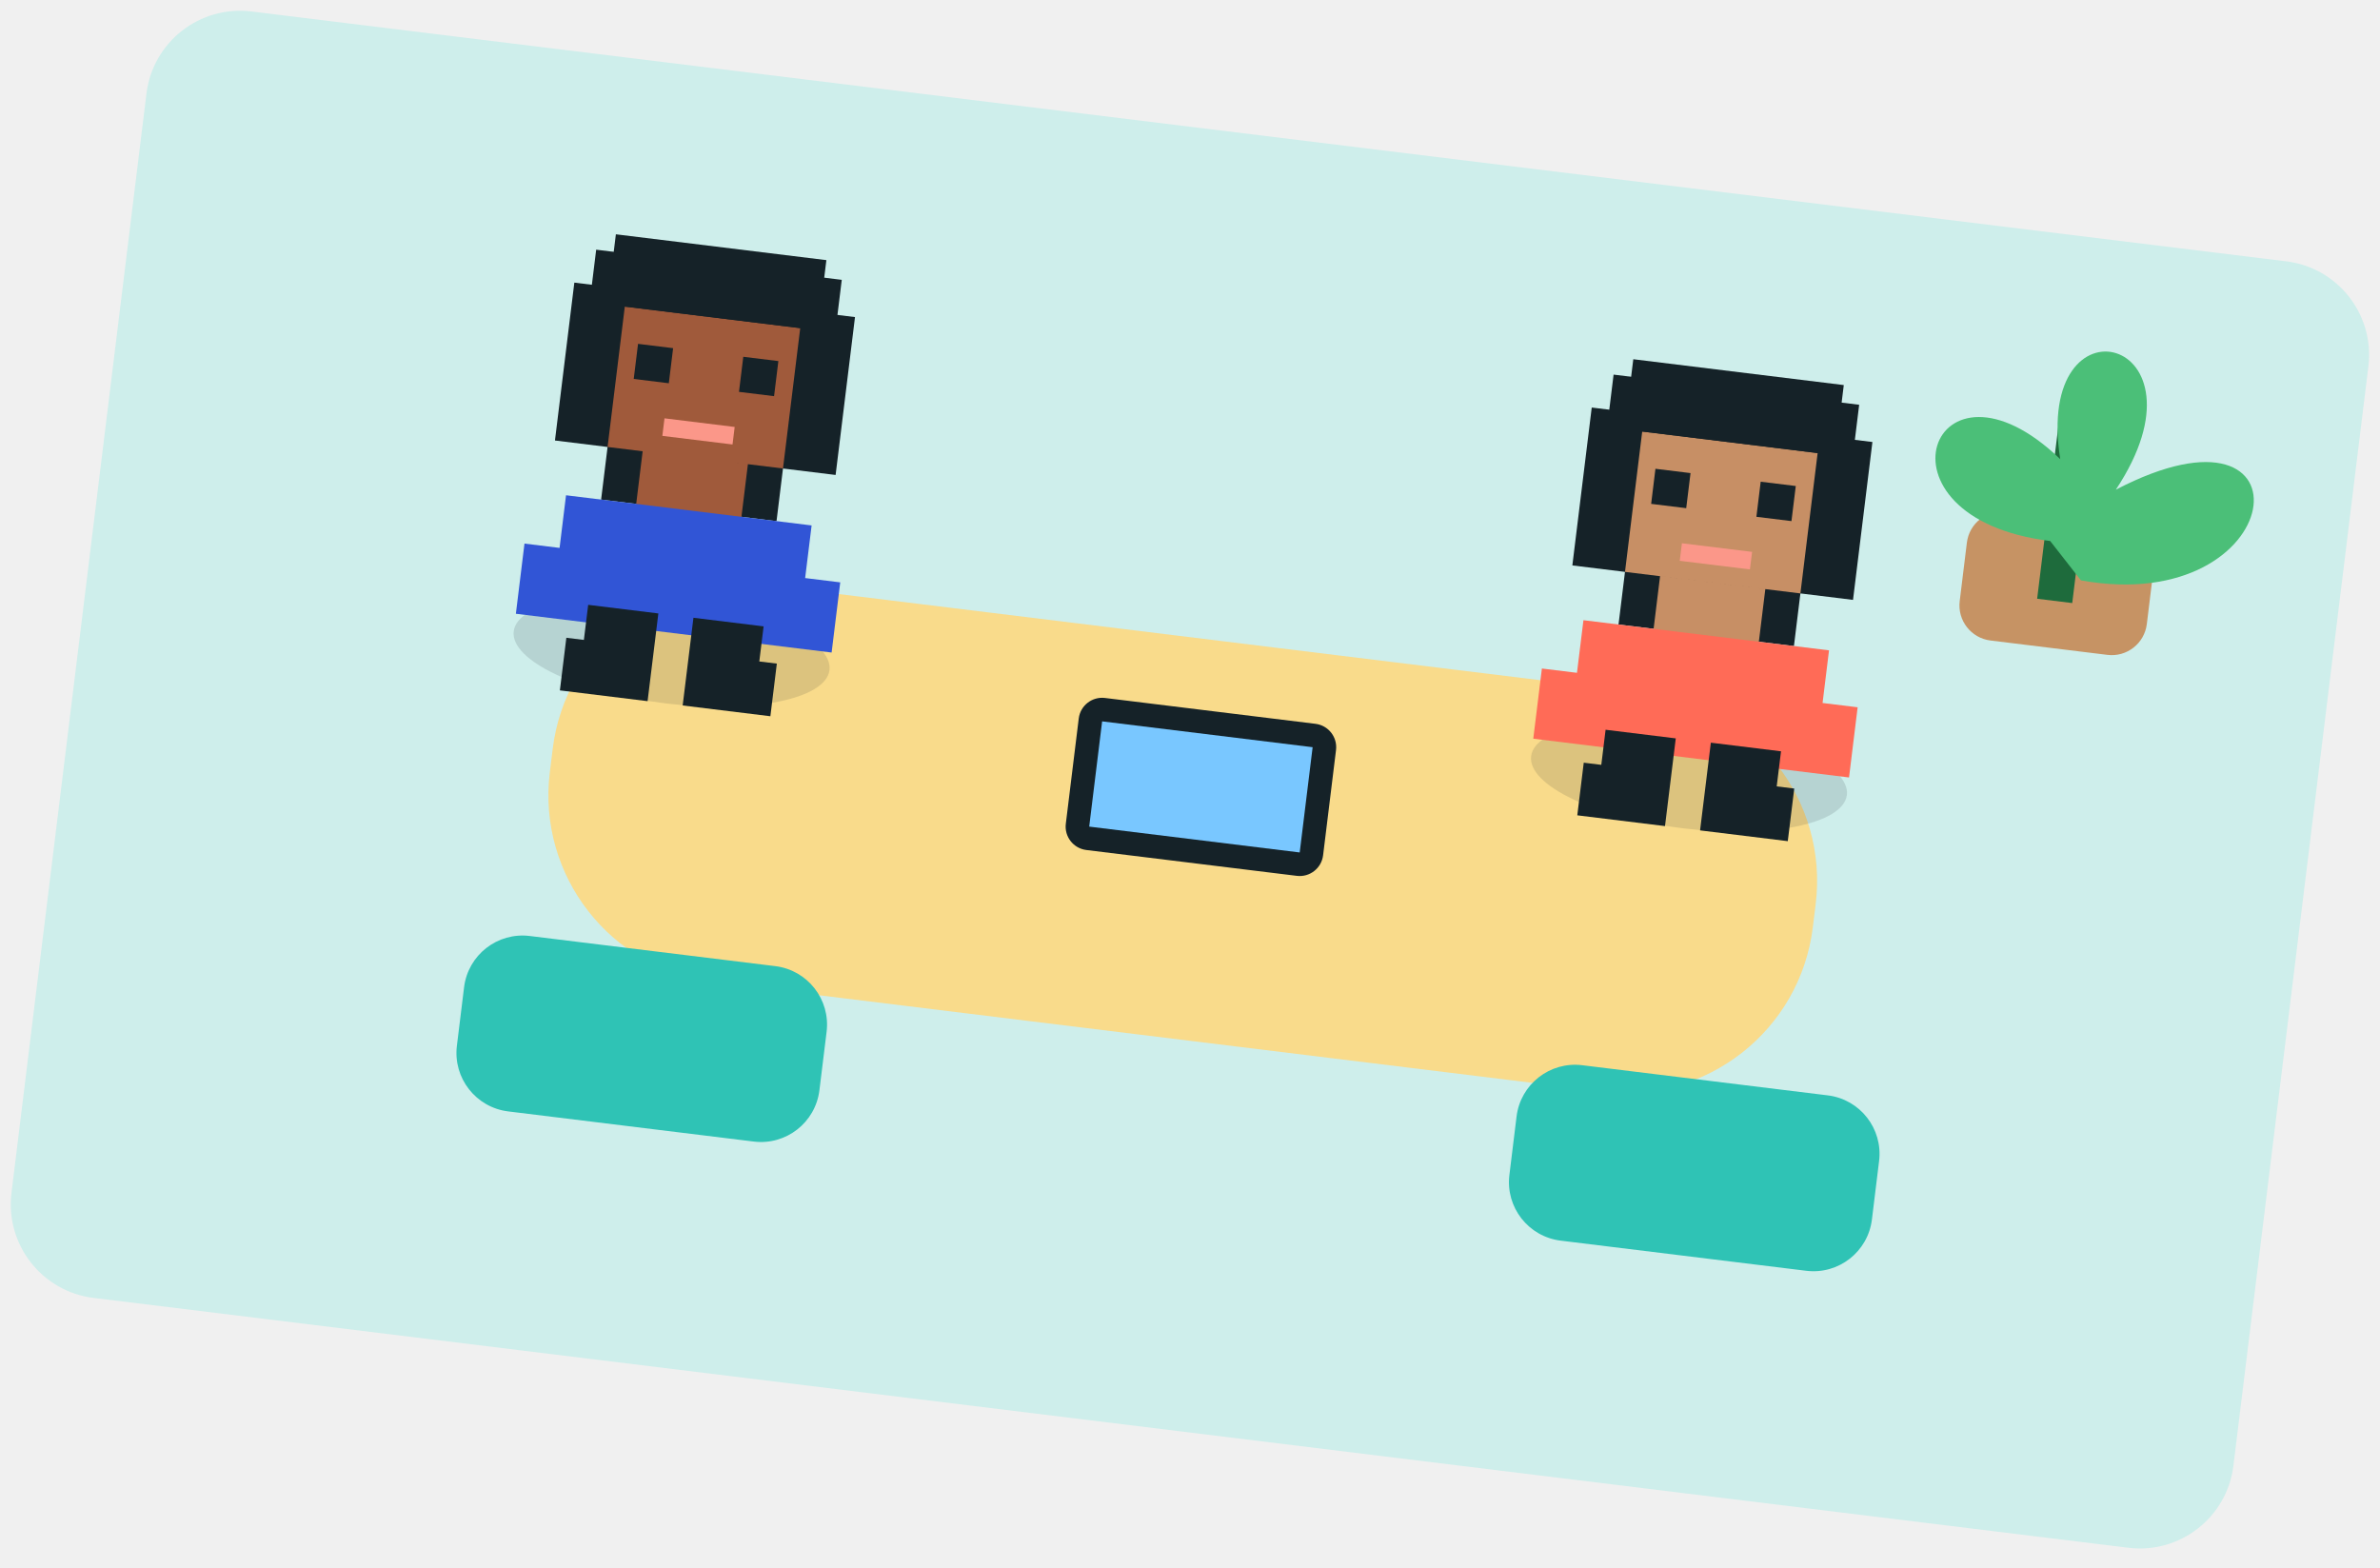
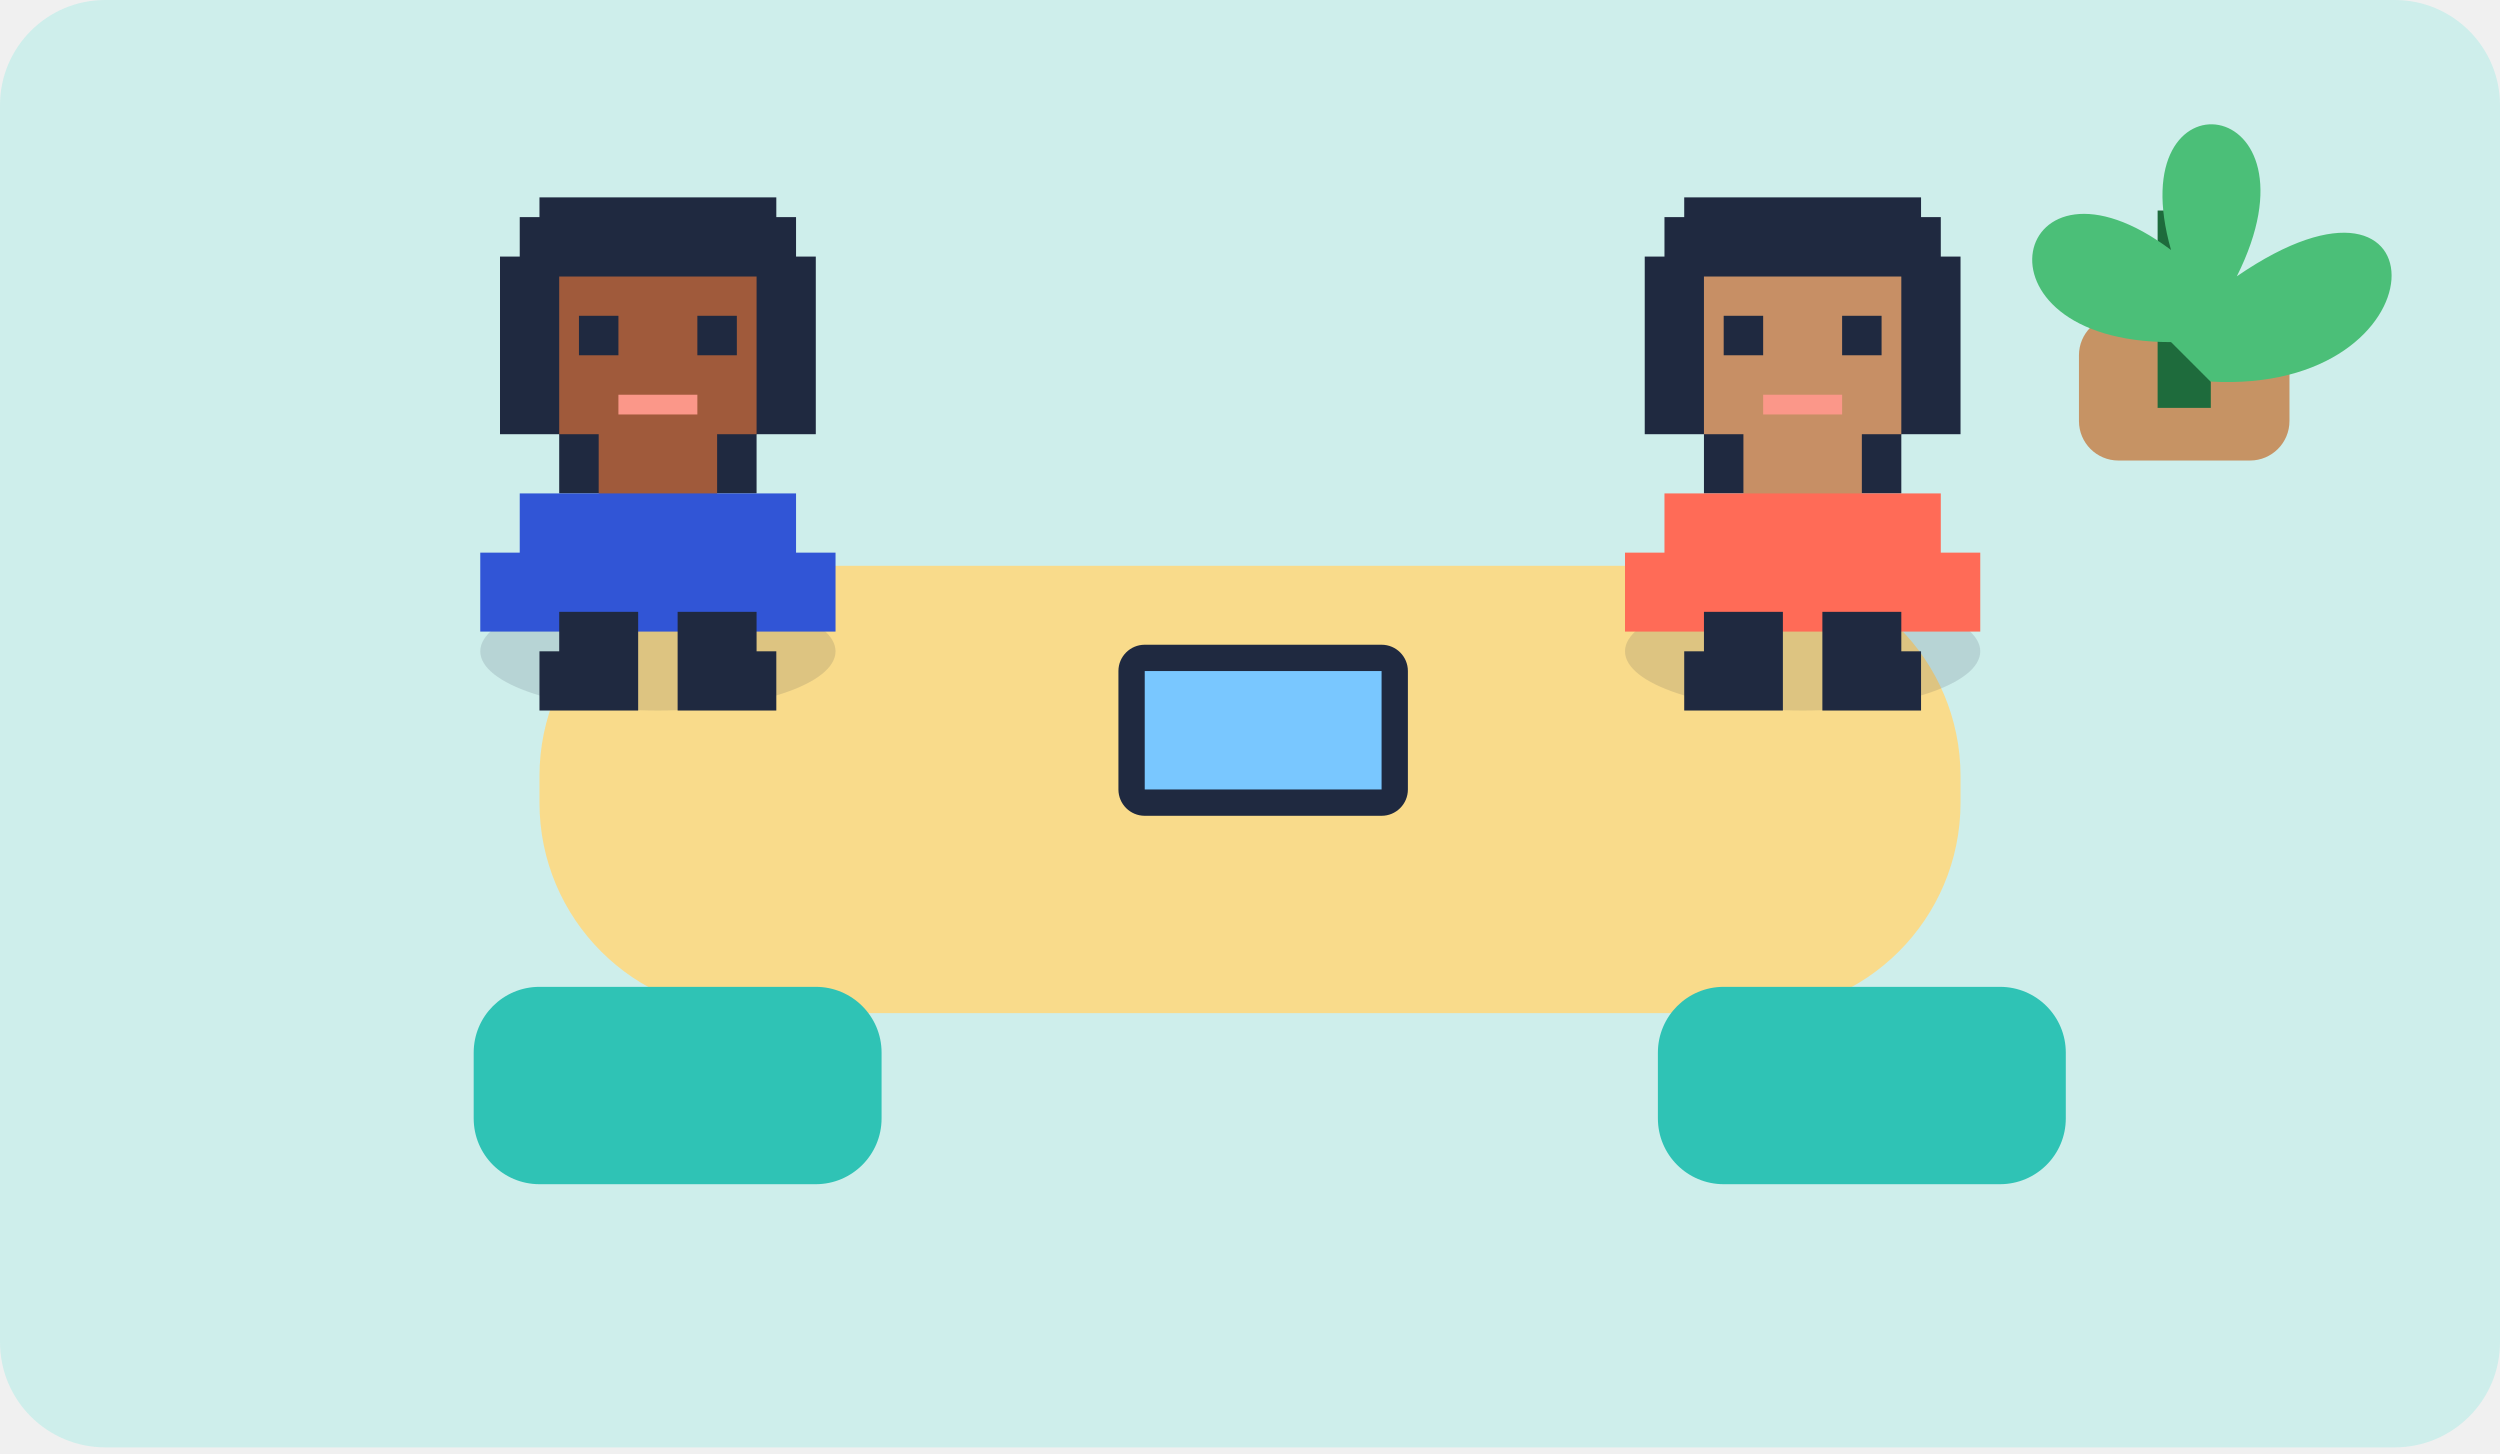
- <svg xmlns="http://www.w3.org/2000/svg" width="202" height="133" viewBox="0 0 202 133" fill="none">
-   <g clip-path="url(#clip0_846_68)">
-     <path d="M194.049 22.18L21.346 0.975C16.961 0.437 12.969 3.555 12.431 7.94L0.975 101.24C0.437 105.625 3.555 109.617 7.94 110.155L180.643 131.36C185.029 131.899 189.02 128.78 189.559 124.395L201.014 31.096C201.553 26.71 198.434 22.719 194.049 22.18Z" fill="#CEEEEB" />
-     <path d="M140.174 58.888L64.74 49.626C55.97 48.549 47.987 54.786 46.91 63.557L46.666 65.542C45.589 74.313 51.826 82.296 60.597 83.373L136.03 92.635C144.801 93.712 152.784 87.475 153.861 78.704L154.105 76.719C155.182 67.948 148.945 59.965 140.174 58.888Z" fill="#F9DB8B" />
-     <path d="M65.803 81.997L44.96 79.438C42.219 79.101 39.724 81.05 39.388 83.791L38.778 88.754C38.442 91.495 40.391 93.989 43.132 94.326L63.975 96.885C66.716 97.222 69.211 95.272 69.547 92.532L70.157 87.569C70.493 84.828 68.544 82.333 65.803 81.997Z" fill="#2FC3B5" />
-     <path d="M155.132 92.965L134.289 90.406C131.548 90.069 129.053 92.018 128.717 94.759L128.108 99.722C127.771 102.463 129.72 104.958 132.461 105.294L153.304 107.853C156.045 108.19 158.54 106.241 158.877 103.5L159.486 98.537C159.822 95.796 157.873 93.302 155.132 92.965Z" fill="#2FC3B5" />
-     <path opacity="0.13" d="M56.452 59.691C63.852 60.6 70.097 59.337 70.4 56.87C70.703 54.403 64.949 51.667 57.549 50.758C50.149 49.849 43.904 51.112 43.601 53.579C43.298 56.046 49.052 58.782 56.452 59.691Z" fill="#152228" />
-     <path d="M52.272 19.885L70.138 22.078L69.589 26.545L72.567 26.911L70.922 40.31L66.455 39.762L65.907 44.228L51.019 42.4L51.567 37.934L47.101 37.385L48.746 23.986L51.724 24.351L52.272 19.885Z" fill="#152228" />
-     <path d="M53.03 26.023L67.918 27.851L66.455 39.761L51.567 37.934L53.03 26.023ZM54.545 38.299L63.478 39.396L62.746 45.351L53.814 44.254L54.545 38.299Z" fill="#A05A3B" />
-     <path d="M48.041 42.034L68.885 44.594L68.336 49.06L71.314 49.426L70.583 55.381L43.784 52.09L44.515 46.135L47.493 46.501L48.041 42.034Z" fill="#3155D6" />
-     <path d="M49.922 51.333L55.877 52.064L54.963 59.508L47.519 58.594L48.068 54.128L49.556 54.31L49.922 51.333ZM58.855 52.43L64.81 53.161L64.445 56.139L65.933 56.321L65.385 60.788L57.941 59.874L58.855 52.43Z" fill="#152228" />
-     <path d="M54.153 29.183L57.13 29.549L56.765 32.527L53.787 32.161L54.153 29.183ZM63.086 30.28L66.063 30.646L65.698 33.623L62.72 33.258L63.086 30.28Z" fill="#152228" />
-     <path d="M56.399 35.504L62.355 36.236L62.172 37.724L56.216 36.993L56.399 35.504Z" fill="#FB9789" />
-     <path d="M50.6 21.191L71.444 23.75L70.895 28.216L50.052 25.657L50.6 21.191Z" fill="#152228" />
-     <path opacity="0.13" d="M142.804 70.294C150.204 71.202 156.448 69.939 156.751 67.472C157.054 65.006 151.301 62.269 143.9 61.361C136.5 60.452 130.255 61.715 129.953 64.182C129.65 66.649 135.403 69.385 142.804 70.294Z" fill="#152228" />
-     <path d="M138.624 30.488L156.489 32.681L155.941 37.148L158.919 37.513L157.273 50.913L152.807 50.364L152.258 54.831L137.37 53.003L137.919 48.536L133.452 47.988L135.097 34.588L138.075 34.954L138.624 30.488Z" fill="#152228" />
-     <path d="M139.381 36.626L154.269 38.454L152.807 50.364L137.919 48.536L139.381 36.626ZM140.896 48.902L149.829 49.999L149.098 55.954L140.165 54.857L140.896 48.902Z" fill="#C78F65" />
-     <path d="M134.393 52.637L155.236 55.196L154.688 59.663L157.665 60.028L156.934 65.984L130.135 62.693L130.867 56.738L133.844 57.103L134.393 52.637Z" fill="#FF6B57" />
-     <path d="M136.273 61.935L142.229 62.667L141.315 70.111L133.871 69.197L134.419 64.73L135.908 64.913L136.273 61.935ZM145.206 63.032L151.162 63.764L150.796 66.741L152.285 66.924L151.736 71.39L144.292 70.476L145.206 63.032Z" fill="#152228" />
-     <path d="M140.504 39.786L143.482 40.152L143.116 43.129L140.139 42.764L140.504 39.786ZM149.437 40.883L152.415 41.248L152.049 44.226L149.072 43.861L149.437 40.883Z" fill="#152228" />
-     <path d="M142.751 46.107L148.706 46.838L148.523 48.327L142.568 47.596L142.751 46.107Z" fill="#FB9789" />
-     <path d="M136.952 31.794L157.795 34.353L157.247 38.819L136.403 36.26L136.952 31.794Z" fill="#152228" />
-     <path d="M180.206 44.661L170.281 43.442C168.636 43.24 167.139 44.41 166.937 46.054L166.328 51.017C166.126 52.661 167.296 54.158 168.94 54.36L178.866 55.579C180.51 55.781 182.007 54.611 182.209 52.967L182.818 48.004C183.02 46.359 181.851 44.863 180.206 44.661Z" fill="#C69364" />
-     <path d="M174.39 50.999L176.218 36.111L174.39 50.999Z" fill="black" />
-     <path d="M174.39 50.999L176.218 36.111" stroke="#1E6B3C" stroke-width="3" />
-     <path d="M174.007 45.915C158.126 43.965 164.046 28.571 174.86 38.967C172.596 24.584 188.233 28.519 179.579 41.561C196.801 32.593 194.363 52.444 176.619 49.258" fill="#4BBF78" />
-     <path d="M111.651 61.431L93.786 59.237C92.689 59.103 91.691 59.882 91.557 60.979L90.46 69.912C90.325 71.008 91.105 72.006 92.201 72.141L110.067 74.334C111.163 74.469 112.161 73.689 112.296 72.593L113.393 63.66C113.527 62.563 112.748 61.566 111.651 61.431Z" fill="#152228" />
-     <path d="M111.408 63.416L93.542 61.222L92.445 70.155L110.311 72.349L111.408 63.416Z" fill="#79C7FF" />
+ <svg xmlns="http://www.w3.org/2000/svg" width="141" height="82" viewBox="0 0 141 82" fill="none">
+   <g clip-path="url(#clip0_944_104)">
+     <path d="M135.063 0H5.937C2.658 0 0 2.658 0 5.937V75.695C0 78.974 2.658 81.632 5.937 81.632H135.063C138.342 81.632 141 78.974 141 75.695V5.937C141 2.658 138.342 0 135.063 0Z" fill="#CEEEEB" />
+     <path d="M98.7 31.91H42.3C35.742 31.91 30.426 37.227 30.426 43.784V45.268C30.426 51.826 35.742 57.142 42.3 57.142H98.7C105.258 57.142 110.574 51.826 110.574 45.268V43.784C110.574 37.227 105.258 31.91 98.7 31.91Z" fill="#F9DB8B" />
+     <path d="M46.011 55.658H30.426C28.377 55.658 26.716 57.319 26.716 59.368V63.079C26.716 65.128 28.377 66.789 30.426 66.789H46.011C48.06 66.789 49.721 65.128 49.721 63.079V59.368C49.721 57.319 48.06 55.658 46.011 55.658Z" fill="#2FC3B5" />
+     <path d="M112.8 55.658H97.216C95.166 55.658 93.505 57.319 93.505 59.368V63.079C93.505 65.128 95.166 66.789 97.216 66.789H112.8C114.849 66.789 116.511 65.128 116.511 63.079V59.368C116.511 57.319 114.849 55.658 112.8 55.658Z" fill="#2FC3B5" />
+     <path opacity="0.13" d="M37.105 40.074C42.638 40.074 47.124 38.579 47.124 36.734C47.124 34.89 42.638 33.395 37.105 33.395C31.572 33.395 27.087 34.89 27.087 36.734C27.087 38.579 31.572 40.074 37.105 40.074Z" fill="#1F2940" />
+     <path d="M30.426 11.132H43.784V14.471H46.011V24.489H42.671V27.829H31.539V24.489H28.2V14.471H30.426V11.132Z" fill="#1F2940" />
+     <path d="M31.539 15.584H42.671V24.489H31.539V15.584ZM33.766 24.489H40.445V28.942H33.766V24.489Z" fill="#A05A3B" />
+     <path d="M29.313 27.829H44.897V31.169H47.124V35.621H27.087V31.169H29.313V27.829Z" fill="#3155D6" />
+     <path d="M31.539 34.508H35.992V40.074H30.426V36.734H31.539V34.508ZM38.218 34.508H42.671V36.734H43.784V40.074H38.218V34.508Z" fill="#1F2940" />
+     <path d="M32.653 17.811H34.879V20.037H32.653V17.811ZM39.331 17.811H41.558V20.037H39.331V17.811Z" fill="#1F2940" />
+     <path d="M34.879 22.263H39.331V23.376H34.879V22.263Z" fill="#FB9789" />
+     <path d="M29.313 12.245H44.897V15.584H29.313V12.245Z" fill="#1F2940" />
+     <path opacity="0.13" d="M101.668 40.074C107.201 40.074 111.687 38.579 111.687 36.734C111.687 34.89 107.201 33.395 101.668 33.395C96.135 33.395 91.65 34.89 91.65 36.734C91.65 38.579 96.135 40.074 101.668 40.074Z" fill="#1F2940" />
+     <path d="M94.99 11.132H108.347V14.471H110.574V24.489H107.234V27.829H96.103V24.489H92.763V14.471H94.99V11.132Z" fill="#1F2940" />
+     <path d="M96.103 15.584H107.234V24.489H96.103V15.584ZM98.329 24.489H105.008V28.942H98.329V24.489Z" fill="#C78F65" />
+     <path d="M93.876 27.829H109.461V31.169H111.687V35.621H91.65V31.169H93.876V27.829Z" fill="#FF6B57" />
+     <path d="M96.103 34.508H100.555V40.074H94.99V36.734H96.103V34.508ZM102.782 34.508H107.234V36.734H108.347V40.074H102.782V34.508Z" fill="#1F2940" />
+     <path d="M97.216 17.811H99.442V20.037H97.216V17.811ZM103.895 17.811H106.121V20.037H103.895V17.811Z" fill="#1F2940" />
+     <path d="M99.442 22.263H103.895V23.376H99.442V22.263Z" fill="#FB9789" />
+     <path d="M93.876 12.245H109.461V15.584H93.876V12.245Z" fill="#1F2940" />
+     <path d="M126.9 17.811H119.479C118.249 17.811 117.253 18.807 117.253 20.037V23.747C117.253 24.977 118.249 25.974 119.479 25.974H126.9C128.13 25.974 129.126 24.977 129.126 23.747V20.037C129.126 18.807 128.13 17.811 126.9 17.811Z" fill="#C69364" />
+     <path d="M123.19 23.005V11.874V23.005Z" fill="black" />
+     <path d="M123.19 23.005V11.874" stroke="#1E6B3C" stroke-width="3" />
+     <path d="M122.447 19.295C110.574 19.295 113.542 7.421 122.447 14.1C119.479 3.711 131.353 5.195 126.158 15.584C138.032 7.421 138.032 22.263 124.674 21.521" fill="#4BBF78" />
+     <path d="M77.921 36.363H64.563C63.743 36.363 63.079 37.028 63.079 37.847V44.526C63.079 45.346 63.743 46.011 64.563 46.011H77.921C78.741 46.011 79.405 45.346 79.405 44.526V37.847C79.405 37.028 78.741 36.363 77.921 36.363Z" fill="#1F2940" />
+     <path d="M77.921 37.847H64.563V44.526H77.921V37.847Z" fill="#79C7FF" />
  </g>
  <defs>
-     <clipPath id="clip0_846_68">
-       <rect width="190" height="110" fill="white" transform="translate(13.4056) rotate(7)" />
+     <clipPath id="clip0_944_104">
+       <rect width="141" height="81.632" fill="white" />
    </clipPath>
  </defs>
</svg>
